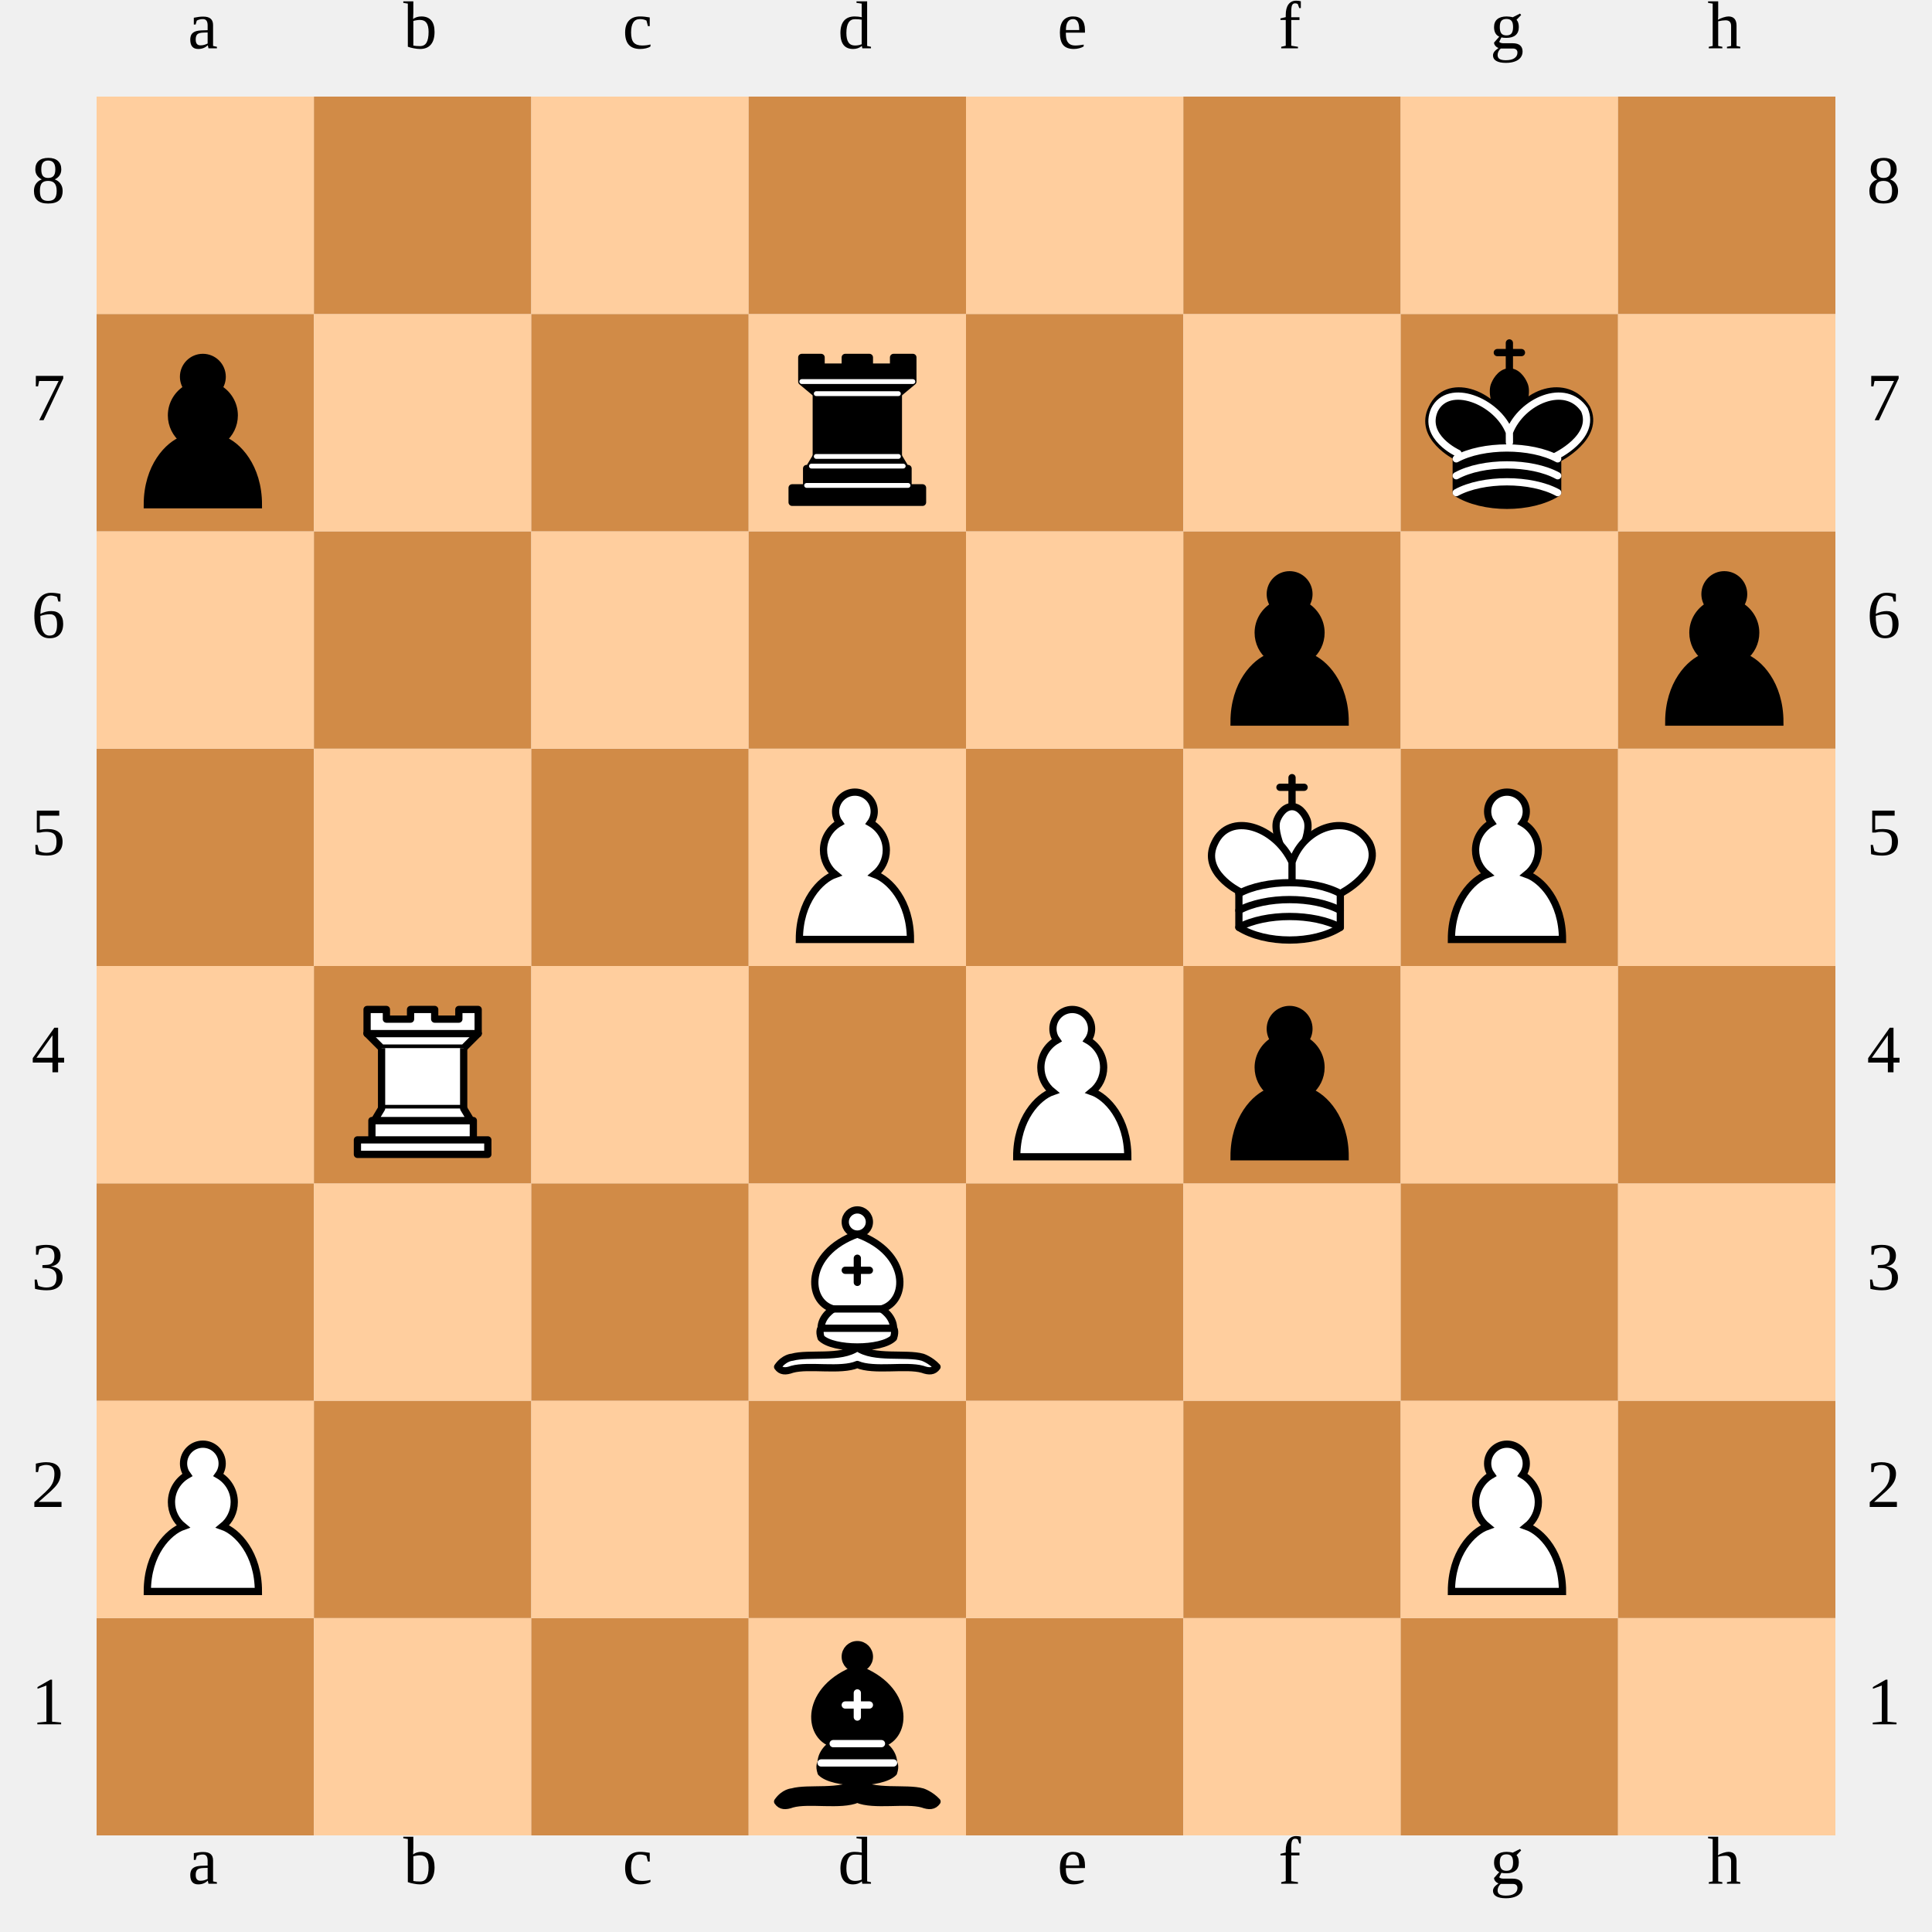
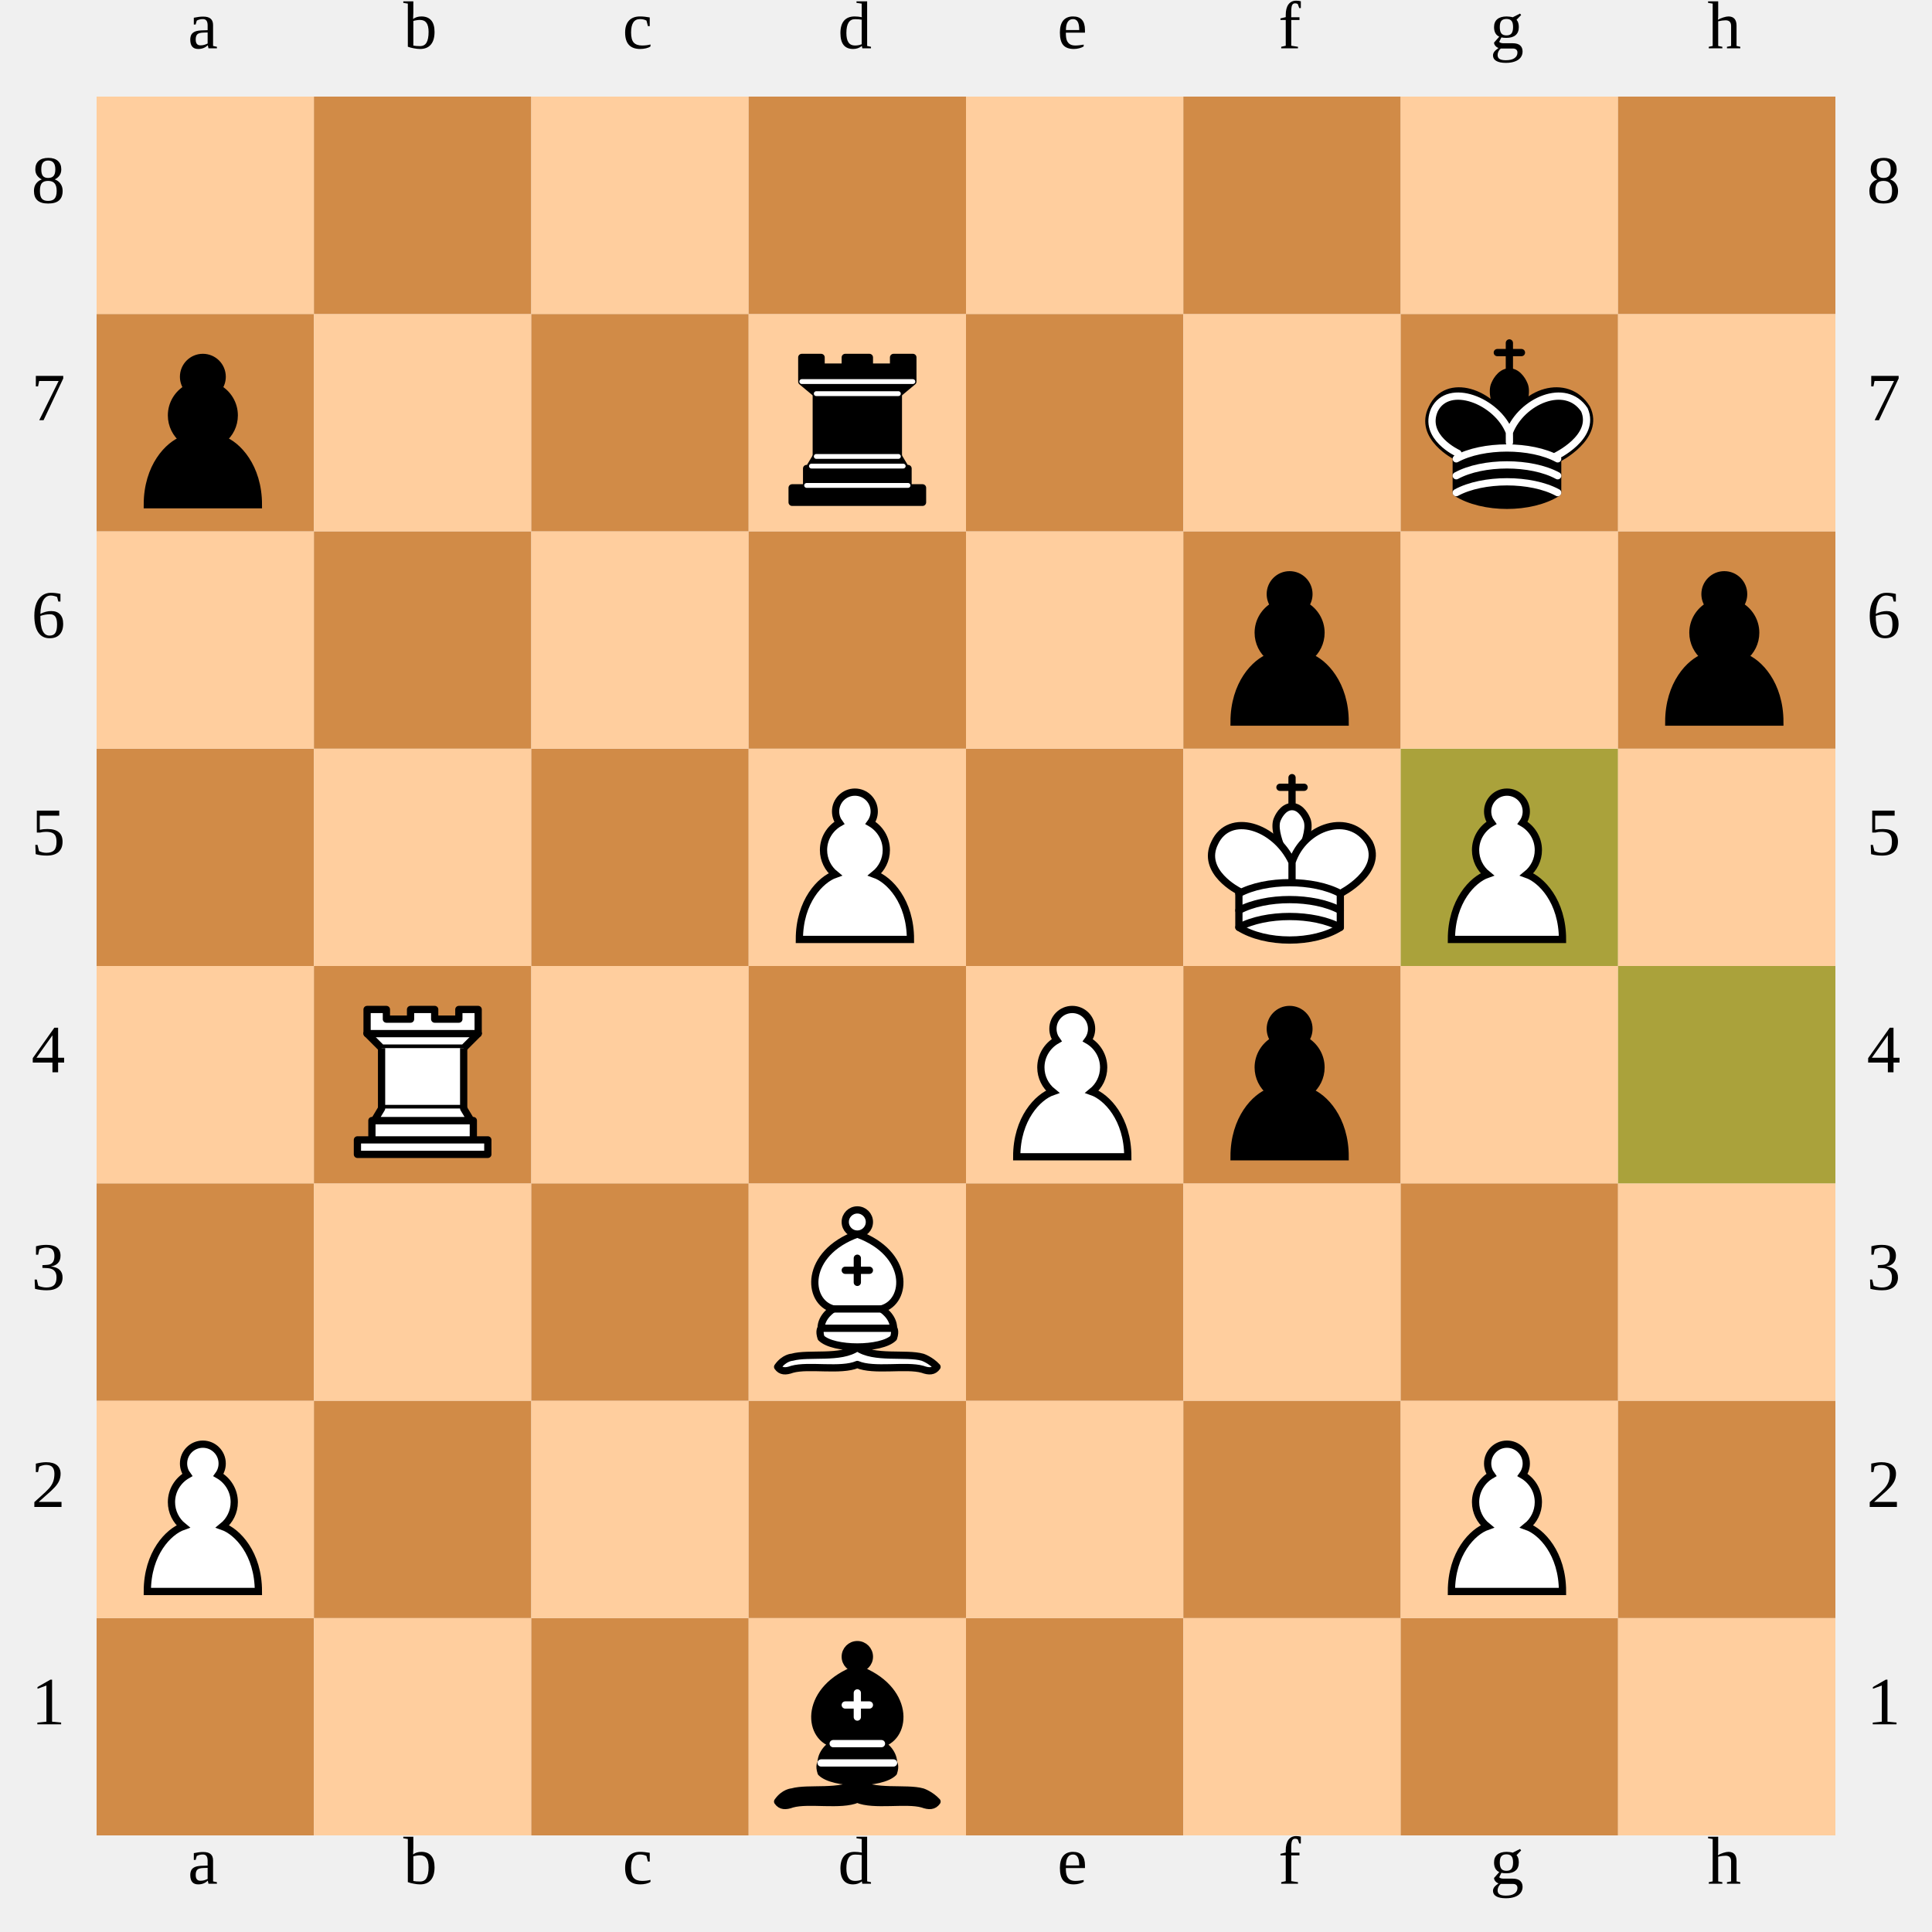
<svg xmlns="http://www.w3.org/2000/svg" xmlns:xlink="http://www.w3.org/1999/xlink" height="400" version="1.1" viewBox="0 0 400 400" width="400">
  <defs>
    <g class="white pawn" id="white-pawn">
      <path d="M22 9c-2.21 0-4 1.79-4 4 0 .89.29 1.71.78 2.38-1.95 1.12-3.28 3.21-3.28 5.62 0 2.03.94 3.84 2.41 5.03-3 1.06-7.41 5.55-7.41 13.47h23c0-7.92-4.41-12.41-7.41-13.47 1.47-1.19 2.41-3 2.41-5.03 0-2.41-1.33-4.5-3.28-5.62.49-.67.78-1.49.78-2.38 0-2.21-1.79-4-4-4z" fill="#fff" stroke="#000" stroke-linecap="round" stroke-width="1.5" />
    </g>
    <g class="white bishop" fill="none" fill-rule="evenodd" id="white-bishop" stroke="#000" stroke-linecap="round" stroke-linejoin="round" stroke-width="1.5">
      <g fill="#fff" stroke-linecap="butt">
        <path d="M9 36c3.39-.97 10.11.43 13.5-2 3.39 2.43 10.11 1.03 13.5 2 0 0 1.65.54 3 2-.68.97-1.65.99-3 .5-3.39-.97-10.11.46-13.5-1-3.39 1.46-10.11.03-13.5 1-1.354.49-2.323.47-3-.5 1.354-1.94 3-2 3-2zM15 32c2.5 2.5 12.5 2.5 15 0 .5-1.5 0-2 0-2 0-2.5-2.5-4-2.5-4 5.5-1.5 6-11.5-5-15.5-11 4-10.5 14-5 15.5 0 0-2.5 1.5-2.5 4 0 0-.5.5 0 2zM25 8a2.5 2.5 0 1 1-5 0 2.5 2.5 0 1 1 5 0z" />
      </g>
      <path d="M17.5 26h10M15 30h15m-7.5-14.5v5M20 18h5" stroke-linejoin="miter" />
    </g>
    <g class="white rook" fill="#fff" fill-rule="evenodd" id="white-rook" stroke="#000" stroke-linecap="round" stroke-linejoin="round" stroke-width="1.5">
      <path d="M9 39h27v-3H9v3zM12 36v-4h21v4H12zM11 14V9h4v2h5V9h5v2h5V9h4v5" stroke-linecap="butt" />
      <path d="M34 14l-3 3H14l-3-3" />
      <path d="M31 17v12.5H14V17" stroke-linecap="butt" stroke-linejoin="miter" />
      <path d="M31 29.5l1.5 2.5h-20l1.5-2.5" />
      <path d="M11 14h23" fill="none" stroke-linejoin="miter" />
    </g>
    <g class="white king" fill="none" fill-rule="evenodd" id="white-king" stroke="#000" stroke-linecap="round" stroke-linejoin="round" stroke-width="1.5">
      <path d="M22.5 11.63V6M20 8h5" stroke-linejoin="miter" />
      <path d="M22.5 25s4.5-7.5 3-10.5c0 0-1-2.5-3-2.5s-3 2.5-3 2.5c-1.5 3 3 10.5 3 10.5" fill="#fff" stroke-linecap="butt" stroke-linejoin="miter" />
      <path d="M11.5 37c5.5 3.5 15.5 3.5 21 0v-7s9-4.5 6-10.5c-4-6.5-13.5-3.5-16 4V27v-3.5c-3.5-7.5-13-10.5-16-4-3 6 5 10 5 10V37z" fill="#fff" />
      <path d="M11.5 30c5.5-3 15.5-3 21 0m-21 3.5c5.5-3 15.5-3 21 0m-21 3.5c5.5-3 15.5-3 21 0" />
    </g>
    <g class="black pawn" id="black-pawn">
      <path d="M22 9c-2.21 0-4 1.79-4 4 0 .89.29 1.71.78 2.38-1.95 1.12-3.28 3.21-3.28 5.62 0 2.03.94 3.84 2.41 5.03-3 1.06-7.41 5.55-7.41 13.47h23c0-7.92-4.41-12.41-7.41-13.47 1.47-1.19 2.41-3 2.41-5.03 0-2.41-1.33-4.5-3.28-5.62.49-.67.78-1.49.78-2.38 0-2.21-1.79-4-4-4z" stroke="#000" stroke-linecap="round" stroke-width="1.5" />
    </g>
    <g class="black bishop" fill="none" fill-rule="evenodd" id="black-bishop" stroke="#000" stroke-linecap="round" stroke-linejoin="round" stroke-width="1.5">
      <path d="M9 36c3.39-.97 10.11.43 13.5-2 3.39 2.43 10.11 1.03 13.5 2 0 0 1.65.54 3 2-.68.97-1.65.99-3 .5-3.39-.97-10.11.46-13.5-1-3.39 1.46-10.11.03-13.5 1-1.354.49-2.323.47-3-.5 1.354-1.94 3-2 3-2zm6-4c2.5 2.5 12.5 2.5 15 0 .5-1.5 0-2 0-2 0-2.5-2.5-4-2.5-4 5.5-1.5 6-11.5-5-15.5-11 4-10.5 14-5 15.5 0 0-2.5 1.5-2.5 4 0 0-.5.5 0 2zM25 8a2.5 2.5 0 1 1-5 0 2.5 2.5 0 1 1 5 0z" fill="#000" stroke-linecap="butt" />
      <path d="M17.5 26h10M15 30h15m-7.5-14.5v5M20 18h5" stroke="#fff" stroke-linejoin="miter" />
    </g>
    <g class="black rook" fill="#000" fill-rule="evenodd" id="black-rook" stroke="#000" stroke-linecap="round" stroke-linejoin="round" stroke-width="1.5">
      <path d="M9 39h27v-3H9v3zM12.5 32l1.5-2.5h17l1.5 2.5h-20zM12 36v-4h21v4H12z" stroke-linecap="butt" />
      <path d="M14 29.5v-13h17v13H14z" stroke-linecap="butt" stroke-linejoin="miter" />
      <path d="M14 16.5L11 14h23l-3 2.5H14zM11 14V9h4v2h5V9h5v2h5V9h4v5H11z" stroke-linecap="butt" />
      <path d="M12 35.5h21M13 31.5h19M14 29.5h17M14 16.5h17M11 14h23" fill="none" stroke="#fff" stroke-linejoin="miter" stroke-width="1" />
    </g>
    <g class="black king" fill="none" fill-rule="evenodd" id="black-king" stroke="#000" stroke-linecap="round" stroke-linejoin="round" stroke-width="1.5">
      <path d="M22.5 11.63V6" stroke-linejoin="miter" />
      <path d="M22.5 25s4.5-7.5 3-10.5c0 0-1-2.5-3-2.5s-3 2.5-3 2.5c-1.5 3 3 10.5 3 10.5" fill="#000" stroke-linecap="butt" stroke-linejoin="miter" />
      <path d="M11.5 37c5.5 3.5 15.5 3.5 21 0v-7s9-4.5 6-10.5c-4-6.5-13.5-3.5-16 4V27v-3.5c-3.5-7.5-13-10.5-16-4-3 6 5 10 5 10V37z" fill="#000" />
      <path d="M20 8h5" stroke-linejoin="miter" />
      <path d="M32 29.5s8.5-4 6.03-9.65C34.15 14 25 18 22.5 24.5l.01 2.1-.01-2.1C20 18 9.906 14 6.997 19.85c-2.497 5.65 4.853 9 4.853 9M11.5 30c5.5-3 15.5-3 21 0m-21 3.5c5.5-3 15.5-3 21 0m-21 3.5c5.5-3 15.5-3 21 0" stroke="#fff" />
    </g>
  </defs>
  <rect class="square dark a1" fill="#d18b47" height="45" stroke="none" width="45" x="20" y="335" />
  <rect class="square light b1" fill="#ffce9e" height="45" stroke="none" width="45" x="65" y="335" />
  <rect class="square dark c1" fill="#d18b47" height="45" stroke="none" width="45" x="110" y="335" />
  <rect class="square light d1" fill="#ffce9e" height="45" stroke="none" width="45" x="155" y="335" />
  <use transform="translate(155, 335)" xlink:href="#black-bishop" />
  <rect class="square dark e1" fill="#d18b47" height="45" stroke="none" width="45" x="200" y="335" />
  <rect class="square light f1" fill="#ffce9e" height="45" stroke="none" width="45" x="245" y="335" />
  <rect class="square dark g1" fill="#d18b47" height="45" stroke="none" width="45" x="290" y="335" />
  <rect class="square light h1" fill="#ffce9e" height="45" stroke="none" width="45" x="335" y="335" />
  <rect class="square light a2" fill="#ffce9e" height="45" stroke="none" width="45" x="20" y="290" />
  <use transform="translate(20, 290)" xlink:href="#white-pawn" />
  <rect class="square dark b2" fill="#d18b47" height="45" stroke="none" width="45" x="65" y="290" />
  <rect class="square light c2" fill="#ffce9e" height="45" stroke="none" width="45" x="110" y="290" />
  <rect class="square dark d2" fill="#d18b47" height="45" stroke="none" width="45" x="155" y="290" />
  <rect class="square light e2" fill="#ffce9e" height="45" stroke="none" width="45" x="200" y="290" />
  <rect class="square dark f2" fill="#d18b47" height="45" stroke="none" width="45" x="245" y="290" />
  <rect class="square light g2" fill="#ffce9e" height="45" stroke="none" width="45" x="290" y="290" />
  <use transform="translate(290, 290)" xlink:href="#white-pawn" />
  <rect class="square dark h2" fill="#d18b47" height="45" stroke="none" width="45" x="335" y="290" />
  <rect class="square dark a3" fill="#d18b47" height="45" stroke="none" width="45" x="20" y="245" />
  <rect class="square light b3" fill="#ffce9e" height="45" stroke="none" width="45" x="65" y="245" />
  <rect class="square dark c3" fill="#d18b47" height="45" stroke="none" width="45" x="110" y="245" />
  <rect class="square light d3" fill="#ffce9e" height="45" stroke="none" width="45" x="155" y="245" />
  <use transform="translate(155, 245)" xlink:href="#white-bishop" />
  <rect class="square dark e3" fill="#d18b47" height="45" stroke="none" width="45" x="200" y="245" />
  <rect class="square light f3" fill="#ffce9e" height="45" stroke="none" width="45" x="245" y="245" />
  <rect class="square dark g3" fill="#d18b47" height="45" stroke="none" width="45" x="290" y="245" />
  <rect class="square light h3" fill="#ffce9e" height="45" stroke="none" width="45" x="335" y="245" />
  <rect class="square light a4" fill="#ffce9e" height="45" stroke="none" width="45" x="20" y="200" />
  <rect class="square dark b4" fill="#d18b47" height="45" stroke="none" width="45" x="65" y="200" />
  <use transform="translate(65, 200)" xlink:href="#white-rook" />
  <rect class="square light c4" fill="#ffce9e" height="45" stroke="none" width="45" x="110" y="200" />
  <rect class="square dark d4" fill="#d18b47" height="45" stroke="none" width="45" x="155" y="200" />
  <rect class="square light e4" fill="#ffce9e" height="45" stroke="none" width="45" x="200" y="200" />
  <use transform="translate(200, 200)" xlink:href="#white-pawn" />
  <rect class="square dark f4" fill="#d18b47" height="45" stroke="none" width="45" x="245" y="200" />
  <use transform="translate(245, 200)" xlink:href="#black-pawn" />
  <rect class="square light g4" fill="#ffce9e" height="45" stroke="none" width="45" x="290" y="200" />
-   <rect class="square dark h4" fill="#d18b47" height="45" stroke="none" width="45" x="335" y="200" />
+   <rect class="square dark lastmove h4" fill="#aaa23b" height="45" stroke="none" width="45" x="335" y="200" />
  <rect class="square dark a5" fill="#d18b47" height="45" stroke="none" width="45" x="20" y="155" />
  <rect class="square light b5" fill="#ffce9e" height="45" stroke="none" width="45" x="65" y="155" />
  <rect class="square dark c5" fill="#d18b47" height="45" stroke="none" width="45" x="110" y="155" />
  <rect class="square light d5" fill="#ffce9e" height="45" stroke="none" width="45" x="155" y="155" />
  <use transform="translate(155, 155)" xlink:href="#white-pawn" />
  <rect class="square dark e5" fill="#d18b47" height="45" stroke="none" width="45" x="200" y="155" />
  <rect class="square light f5" fill="#ffce9e" height="45" stroke="none" width="45" x="245" y="155" />
  <use transform="translate(245, 155)" xlink:href="#white-king" />
-   <rect class="square dark g5" fill="#d18b47" height="45" stroke="none" width="45" x="290" y="155" />
+   <rect class="square dark lastmove g5" fill="#aaa23b" height="45" stroke="none" width="45" x="290" y="155" />
  <use transform="translate(290, 155)" xlink:href="#white-pawn" />
  <rect class="square light h5" fill="#ffce9e" height="45" stroke="none" width="45" x="335" y="155" />
  <rect class="square light a6" fill="#ffce9e" height="45" stroke="none" width="45" x="20" y="110" />
  <rect class="square dark b6" fill="#d18b47" height="45" stroke="none" width="45" x="65" y="110" />
  <rect class="square light c6" fill="#ffce9e" height="45" stroke="none" width="45" x="110" y="110" />
  <rect class="square dark d6" fill="#d18b47" height="45" stroke="none" width="45" x="155" y="110" />
  <rect class="square light e6" fill="#ffce9e" height="45" stroke="none" width="45" x="200" y="110" />
  <rect class="square dark f6" fill="#d18b47" height="45" stroke="none" width="45" x="245" y="110" />
  <use transform="translate(245, 110)" xlink:href="#black-pawn" />
  <rect class="square light g6" fill="#ffce9e" height="45" stroke="none" width="45" x="290" y="110" />
  <rect class="square dark h6" fill="#d18b47" height="45" stroke="none" width="45" x="335" y="110" />
  <use transform="translate(335, 110)" xlink:href="#black-pawn" />
  <rect class="square dark a7" fill="#d18b47" height="45" stroke="none" width="45" x="20" y="65" />
  <use transform="translate(20, 65)" xlink:href="#black-pawn" />
  <rect class="square light b7" fill="#ffce9e" height="45" stroke="none" width="45" x="65" y="65" />
  <rect class="square dark c7" fill="#d18b47" height="45" stroke="none" width="45" x="110" y="65" />
  <rect class="square light d7" fill="#ffce9e" height="45" stroke="none" width="45" x="155" y="65" />
  <use transform="translate(155, 65)" xlink:href="#black-rook" />
  <rect class="square dark e7" fill="#d18b47" height="45" stroke="none" width="45" x="200" y="65" />
  <rect class="square light f7" fill="#ffce9e" height="45" stroke="none" width="45" x="245" y="65" />
  <rect class="square dark g7" fill="#d18b47" height="45" stroke="none" width="45" x="290" y="65" />
  <use transform="translate(290, 65)" xlink:href="#black-king" />
  <rect class="square light h7" fill="#ffce9e" height="45" stroke="none" width="45" x="335" y="65" />
  <rect class="square light a8" fill="#ffce9e" height="45" stroke="none" width="45" x="20" y="20" />
  <rect class="square dark b8" fill="#d18b47" height="45" stroke="none" width="45" x="65" y="20" />
  <rect class="square light c8" fill="#ffce9e" height="45" stroke="none" width="45" x="110" y="20" />
  <rect class="square dark d8" fill="#d18b47" height="45" stroke="none" width="45" x="155" y="20" />
  <rect class="square light e8" fill="#ffce9e" height="45" stroke="none" width="45" x="200" y="20" />
  <rect class="square dark f8" fill="#d18b47" height="45" stroke="none" width="45" x="245" y="20" />
  <rect class="square light g8" fill="#ffce9e" height="45" stroke="none" width="45" x="290" y="20" />
  <rect class="square dark h8" fill="#d18b47" height="45" stroke="none" width="45" x="335" y="20" />
  <text alignment-baseline="middle" font-size="14" text-anchor="middle" x="42" y="10">a</text>
  <text alignment-baseline="middle" font-size="14" text-anchor="middle" x="42" y="390">a</text>
  <text alignment-baseline="middle" font-size="14" text-anchor="middle" x="87" y="10">b</text>
  <text alignment-baseline="middle" font-size="14" text-anchor="middle" x="87" y="390">b</text>
  <text alignment-baseline="middle" font-size="14" text-anchor="middle" x="132" y="10">c</text>
  <text alignment-baseline="middle" font-size="14" text-anchor="middle" x="132" y="390">c</text>
  <text alignment-baseline="middle" font-size="14" text-anchor="middle" x="177" y="10">d</text>
  <text alignment-baseline="middle" font-size="14" text-anchor="middle" x="177" y="390">d</text>
  <text alignment-baseline="middle" font-size="14" text-anchor="middle" x="222" y="10">e</text>
  <text alignment-baseline="middle" font-size="14" text-anchor="middle" x="222" y="390">e</text>
  <text alignment-baseline="middle" font-size="14" text-anchor="middle" x="267" y="10">f</text>
  <text alignment-baseline="middle" font-size="14" text-anchor="middle" x="267" y="390">f</text>
  <text alignment-baseline="middle" font-size="14" text-anchor="middle" x="312" y="10">g</text>
  <text alignment-baseline="middle" font-size="14" text-anchor="middle" x="312" y="390">g</text>
  <text alignment-baseline="middle" font-size="14" text-anchor="middle" x="357" y="10">h</text>
  <text alignment-baseline="middle" font-size="14" text-anchor="middle" x="357" y="390">h</text>
  <text alignment-baseline="middle" font-size="14" text-anchor="middle" x="10" y="357">1</text>
  <text alignment-baseline="middle" font-size="14" text-anchor="middle" x="390" y="357">1</text>
  <text alignment-baseline="middle" font-size="14" text-anchor="middle" x="10" y="312">2</text>
  <text alignment-baseline="middle" font-size="14" text-anchor="middle" x="390" y="312">2</text>
  <text alignment-baseline="middle" font-size="14" text-anchor="middle" x="10" y="267">3</text>
  <text alignment-baseline="middle" font-size="14" text-anchor="middle" x="390" y="267">3</text>
  <text alignment-baseline="middle" font-size="14" text-anchor="middle" x="10" y="222">4</text>
  <text alignment-baseline="middle" font-size="14" text-anchor="middle" x="390" y="222">4</text>
  <text alignment-baseline="middle" font-size="14" text-anchor="middle" x="10" y="177">5</text>
  <text alignment-baseline="middle" font-size="14" text-anchor="middle" x="390" y="177">5</text>
  <text alignment-baseline="middle" font-size="14" text-anchor="middle" x="10" y="132">6</text>
  <text alignment-baseline="middle" font-size="14" text-anchor="middle" x="390" y="132">6</text>
  <text alignment-baseline="middle" font-size="14" text-anchor="middle" x="10" y="87">7</text>
  <text alignment-baseline="middle" font-size="14" text-anchor="middle" x="390" y="87">7</text>
  <text alignment-baseline="middle" font-size="14" text-anchor="middle" x="10" y="42">8</text>
  <text alignment-baseline="middle" font-size="14" text-anchor="middle" x="390" y="42">8</text>
</svg>
